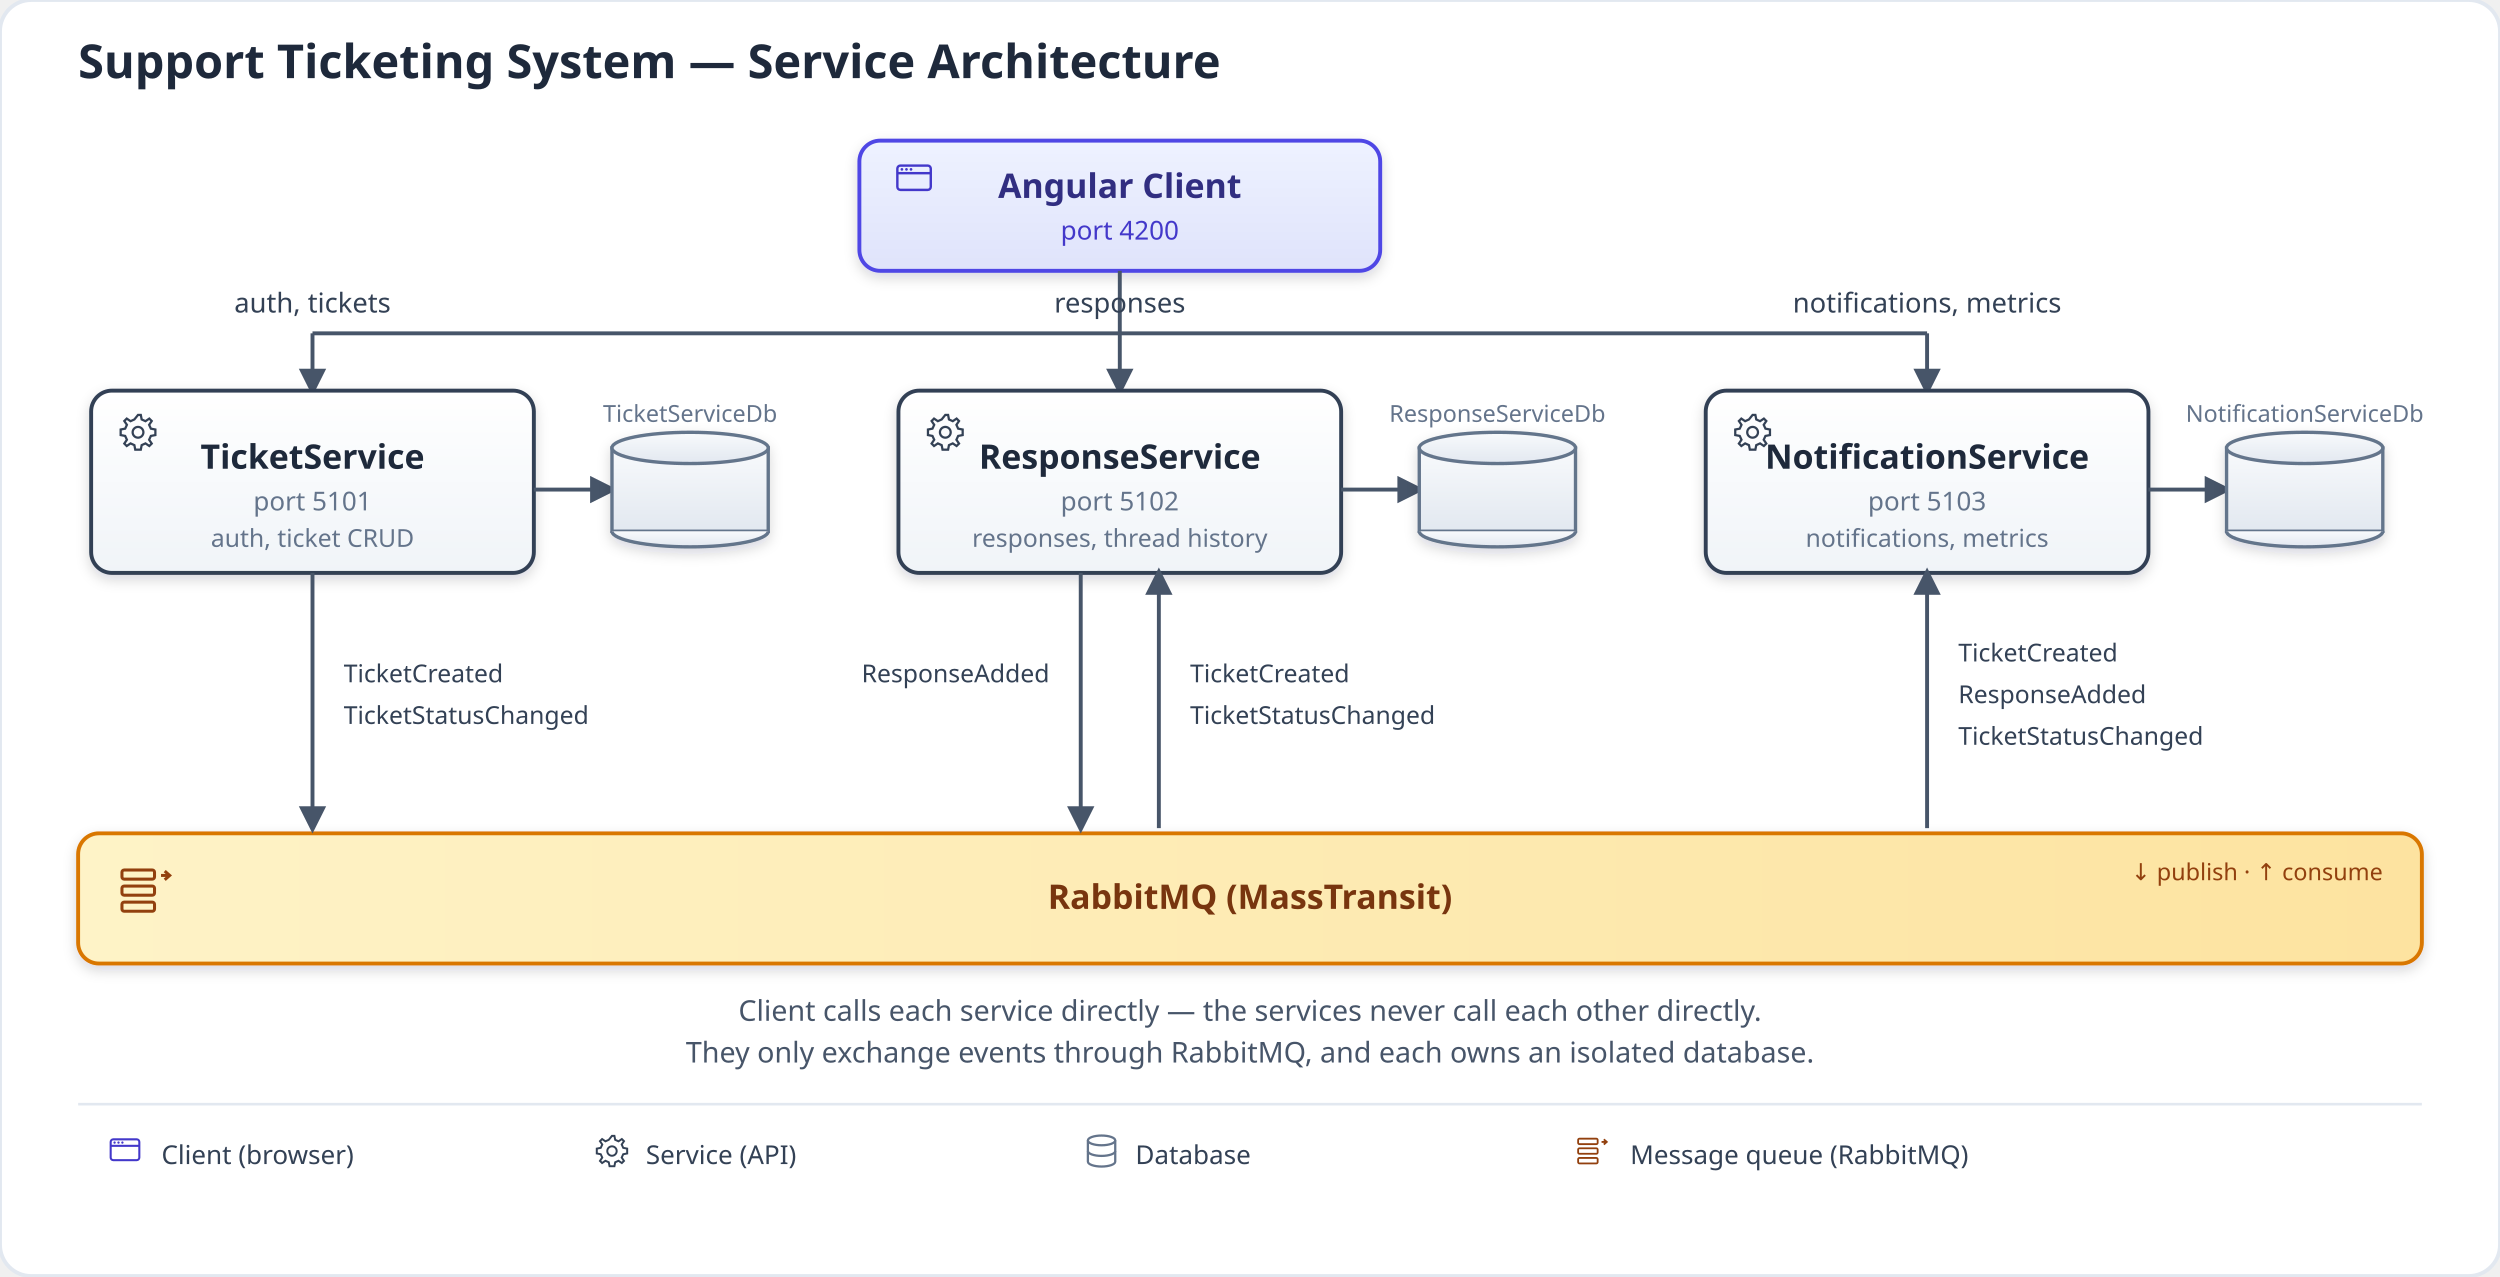
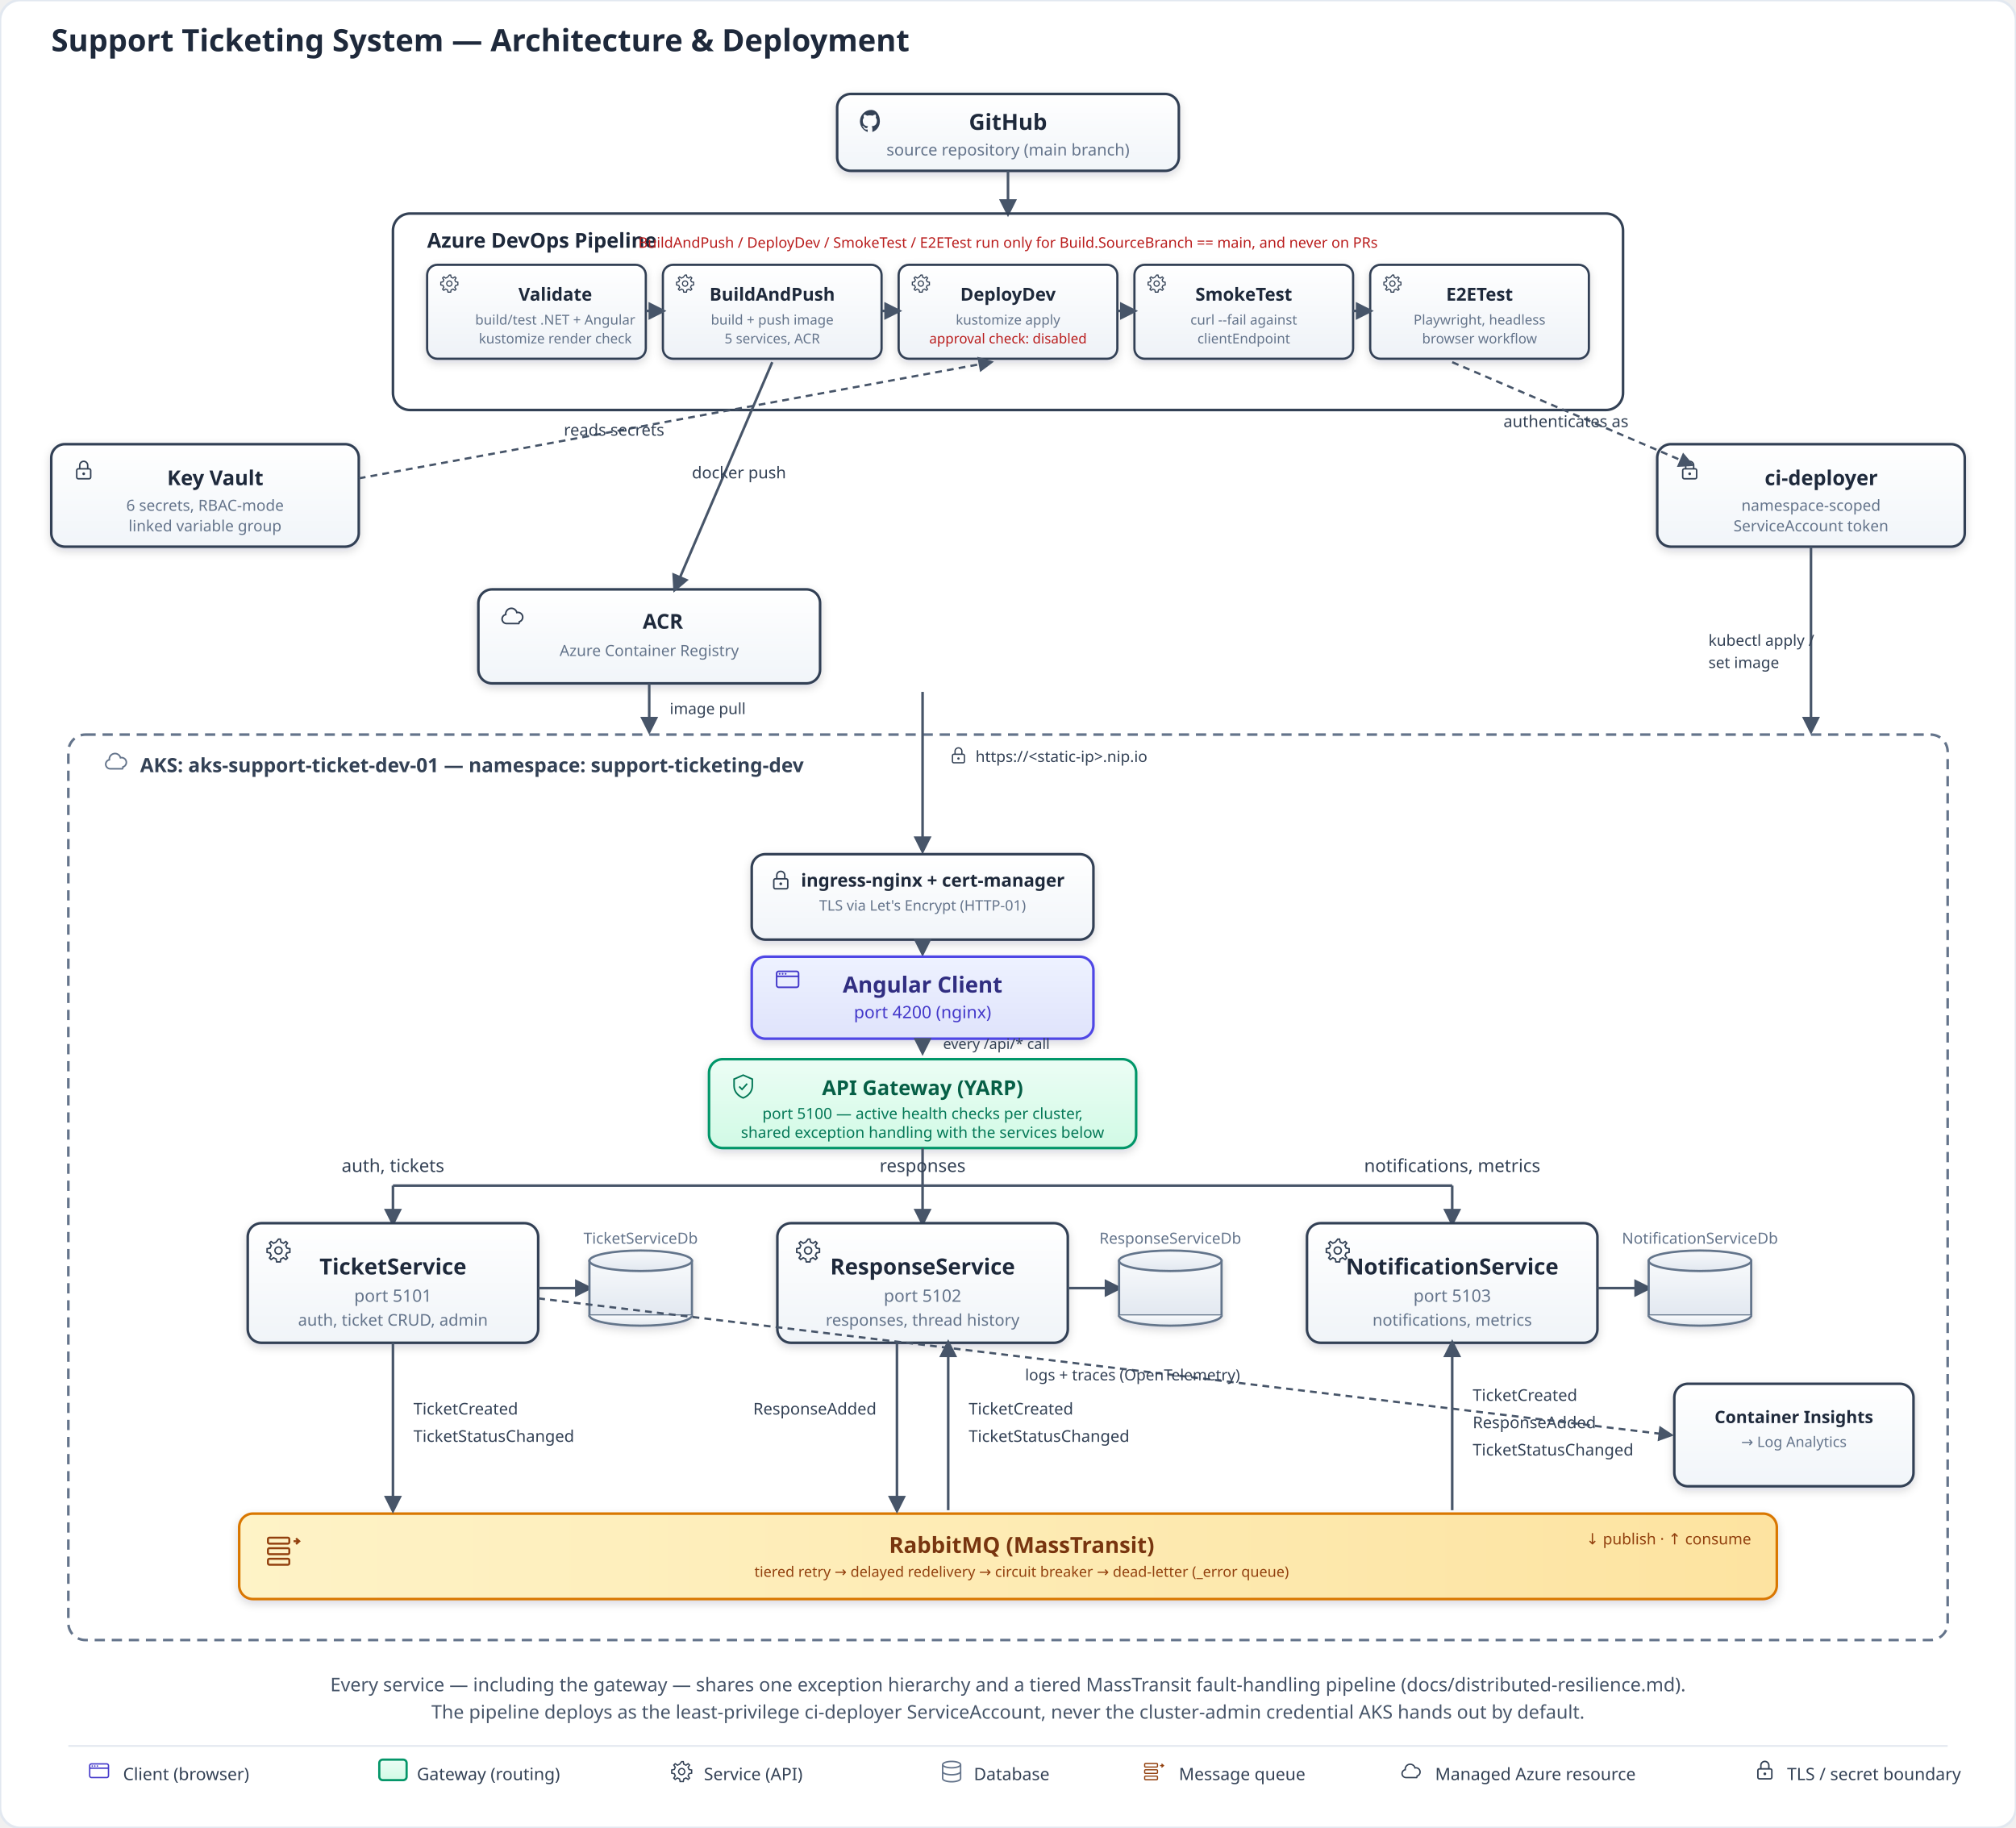
- <svg xmlns="http://www.w3.org/2000/svg" viewBox="0 0 960 490" role="img" aria-label="Architecture diagram: the Angular client calls TicketService, ResponseService, and NotificationService directly over HTTP; each service owns an isolated database; the three services never call each other directly, they only exchange TicketCreated, TicketStatusChanged, and ResponseAdded events through RabbitMQ.">
+ <svg xmlns="http://www.w3.org/2000/svg" viewBox="0 0 1180 1070" role="img" aria-label="Architecture diagram: GitHub triggers an Azure DevOps pipeline (Validate, BuildAndPush, DeployDev, SmokeTest, E2ETest — the latter four gated to runs on the main branch only, not just non-PR builds) that reads secrets from Key Vault, authenticates to AKS as the least-privilege ci-deployer ServiceAccount, and pushes images through ACR. Inside the AKS cluster, ingress-nginx and cert-manager terminate TLS in front of the Angular client, whose nginx now routes every /api call through a YARP API Gateway — with active health-checked routing and the same shared exception handling as the backend services — which forwards to TicketService, ResponseService, and NotificationService. The three backend services exchange events only through RabbitMQ, with tiered retry, redelivery, and circuit-breaking. Container Insights streams logs and metrics to Log Analytics.">
  <defs>
    <marker id="arrow" viewBox="0 0 10 10" refX="8" refY="5" markerWidth="7" markerHeight="7" orient="auto-start-reverse">
      <path d="M0,0 L10,5 L0,10 z" fill="#475569" />
    </marker>
    <linearGradient id="gradClient" x1="0" y1="0" x2="0" y2="1">
      <stop offset="0" stop-color="#eef2ff" />
      <stop offset="1" stop-color="#dfe3fb" />
    </linearGradient>
    <linearGradient id="gradService" x1="0" y1="0" x2="0" y2="1">
      <stop offset="0" stop-color="#ffffff" />
      <stop offset="1" stop-color="#f0f4f8" />
    </linearGradient>
+     <linearGradient id="gradGateway" x1="0" y1="0" x2="0" y2="1">
+       <stop offset="0" stop-color="#ecfdf5" />
+       <stop offset="1" stop-color="#d1fae5" />
+     </linearGradient>
    <linearGradient id="gradDb" x1="0" y1="0" x2="0" y2="1">
      <stop offset="0" stop-color="#f8fafc" />
      <stop offset="1" stop-color="#e2e8f0" />
    </linearGradient>
    <linearGradient id="gradBus" x1="0" y1="0" x2="1" y2="0">
      <stop offset="0" stop-color="#fef3c7" />
      <stop offset="1" stop-color="#fde3a0" />
+     </linearGradient>
+     <linearGradient id="gradNeutral" x1="0" y1="0" x2="0" y2="1">
+       <stop offset="0" stop-color="#ffffff" />
+       <stop offset="1" stop-color="#f1f5f9" />
+     </linearGradient>
+     <linearGradient id="gradStage" x1="0" y1="0" x2="0" y2="1">
+       <stop offset="0" stop-color="#ffffff" />
+       <stop offset="1" stop-color="#eef2f7" />
    </linearGradient>
    <filter id="softShadow" x="-30%" y="-30%" width="160%" height="160%">
      <feDropShadow dx="0" dy="2" stdDeviation="2.5" flood-color="#0f172a" flood-opacity="0.16" />
    </filter>
    <symbol id="icon-browser" viewBox="0 0 24 24">
      <rect x="1" y="1" width="22" height="16" rx="2" fill="none" stroke="currentColor" stroke-width="1.6" />
      <line x1="1" y1="6" x2="23" y2="6" stroke="currentColor" stroke-width="1.6" />
      <circle cx="4" cy="3.5" r="0.9" fill="currentColor" />
      <circle cx="7" cy="3.5" r="0.9" fill="currentColor" />
      <circle cx="10" cy="3.5" r="0.9" fill="currentColor" />
    </symbol>
    <symbol id="icon-gear" viewBox="0 0 24 24">
      <path d="M12 2 L13.6 2 L14.1 4.6 L16.3 5.6 L18.5 4.1 L19.9 5.5 L18.4 7.7 L19.4 9.9 L22 10.4 L22 13.6 L19.4 14.1 L18.4 16.3 L19.9 18.5 L18.5 19.9 L16.3 18.4 L14.1 19.4 L13.6 22 L10.4 22 L9.9 19.4 L7.7 18.4 L5.5 19.9 L4.1 18.5 L5.6 16.3 L4.6 14.1 L2 13.6 L2 10.4 L4.6 9.9 L5.6 7.7 L4.1 5.5 L5.5 4.1 L7.7 5.6 L9.9 4.6 Z" fill="none" stroke="currentColor" stroke-width="1.3" />
      <circle cx="12" cy="12" r="3.1" fill="none" stroke="currentColor" stroke-width="1.3" />
    </symbol>
    <symbol id="icon-db" viewBox="0 0 24 24">
      <ellipse cx="12" cy="5" rx="9" ry="3.2" fill="none" stroke="currentColor" stroke-width="1.5" />
      <path d="M3 5 L3 19 A9 3.2 0 0 0 21 19 L21 5" fill="none" stroke="currentColor" stroke-width="1.5" />
      <path d="M3 12 A9 3.2 0 0 0 21 12" fill="none" stroke="currentColor" stroke-width="1.5" />
    </symbol>
    <symbol id="icon-queue" viewBox="0 0 24 24">
      <rect x="1" y="2.5" width="15" height="4.2" rx="1" fill="none" stroke="currentColor" stroke-width="1.4" />
      <rect x="1" y="9.9" width="15" height="4.2" rx="1" fill="none" stroke="currentColor" stroke-width="1.4" />
      <rect x="1" y="17.3" width="15" height="4.2" rx="1" fill="none" stroke="currentColor" stroke-width="1.4" />
      <path d="M19 5 L23 5 M20.7 3 L23 5 L20.7 7" fill="none" stroke="currentColor" stroke-width="1.4" />
    </symbol>
+     <symbol id="icon-cloud" viewBox="0 0 24 24">
+       <path d="M6.5 18 A4 4 0 0 1 6 10.1 A5 5 0 0 1 15.8 8.3 A4.2 4.2 0 0 1 18 16.4 A3.5 3.5 0 0 1 17.5 18 Z" fill="none" stroke="currentColor" stroke-width="1.4" />
+     </symbol>
+     <symbol id="icon-lock" viewBox="0 0 24 24">
+       <rect x="5" y="11" width="14" height="10" rx="1.6" fill="none" stroke="currentColor" stroke-width="1.5" />
+       <path d="M8 11 V7.5 A4 4 0 0 1 16 7.5 V11" fill="none" stroke="currentColor" stroke-width="1.5" />
+       <circle cx="12" cy="16" r="1.4" fill="currentColor" />
+     </symbol>
+     <symbol id="icon-repo" viewBox="0 0 24 24">
+       <path d="M12 2 C6.5 2 2 6.5 2 12 C2 16.4 4.9 20.1 8.8 21.4 C8.8 21 8.8 20 8.8 19.2 C6 19.7 5.4 17.9 5.4 17.9 C5 16.9 4.4 16.6 4.4 16.6 C3.6 16.1 4.5 16.1 4.5 16.1 C5.4 16.2 5.9 17 5.9 17 C6.7 18.4 8 18 8.5 17.8 C8.6 17.1 8.9 16.7 9.2 16.4 C6.9 16.2 4.5 15.3 4.5 11.5 C4.5 10.4 4.9 9.6 5.5 8.9 C5.4 8.6 5 7.6 5.6 6.2 C5.6 6.2 6.5 5.9 8.3 7.1 C9.1 6.9 9.9 6.8 10.7 6.8 C11.5 6.8 12.3 6.9 13.1 7.1 C14.9 5.9 15.8 6.2 15.8 6.2 C16.4 7.6 16 8.6 15.9 8.9 C16.5 9.6 16.9 10.4 16.9 11.5 C16.9 15.3 14.5 16.2 12.2 16.4 C12.6 16.8 12.9 17.5 12.9 18.5 C12.9 19.9 12.9 20.9 12.9 21.4 C16.8 20.1 19.5 16.4 19.5 12 C19.5 6.5 16.5 2 12 2 Z" fill="currentColor" stroke="none" />
+     </symbol>
+     <symbol id="icon-shield" viewBox="0 0 24 24">
+       <path d="M12 2 L20 5.5 V11.5 C20 16.5 16.5 20.3 12 22 C7.5 20.3 4 16.5 4 11.5 V5.5 Z" fill="none" stroke="currentColor" stroke-width="1.4" />
+       <path d="M8.5 12 L11 14.5 L15.5 9.5" fill="none" stroke="currentColor" stroke-width="1.4" />
+     </symbol>
  </defs>
-   <rect x="0" y="0" width="960" height="490" rx="12" fill="#ffffff" stroke="#e2e8f0" stroke-width="1.5" />
-   <text x="30" y="30" font-family="system-ui, sans-serif" font-size="18" font-weight="600" fill="#1e293b">Support Ticketing System — Service Architecture</text>
-   <rect x="330" y="54" width="200" height="50" rx="8" fill="url(#gradClient)" stroke="#4f46e5" stroke-width="1.5" filter="url(#softShadow)" />
-   <use href="#icon-browser" x="342" y="63" width="18" height="14" color="#4338ca" />
-   <text x="430" y="76" text-anchor="middle" font-family="system-ui, sans-serif" font-size="13" font-weight="600" fill="#312e81">Angular Client</text>
-   <text x="430" y="92" text-anchor="middle" font-family="system-ui, sans-serif" font-size="10" fill="#4338ca">port 4200</text>
-   <line x1="430" y1="104" x2="430" y2="150" stroke="#475569" stroke-width="1.5" marker-end="url(#arrow)" />
-   <line x1="120" y1="128" x2="740" y2="128" stroke="#475569" stroke-width="1.5" />
-   <line x1="120" y1="128" x2="120" y2="150" stroke="#475569" stroke-width="1.5" marker-end="url(#arrow)" />
-   <line x1="740" y1="128" x2="740" y2="150" stroke="#475569" stroke-width="1.5" marker-end="url(#arrow)" />
-   <text x="120" y="120" text-anchor="middle" font-family="system-ui, sans-serif" font-size="10.5" fill="#334155">auth, tickets</text>
-   <text x="430" y="120" text-anchor="middle" font-family="system-ui, sans-serif" font-size="10.5" fill="#334155">responses</text>
-   <text x="740" y="120" text-anchor="middle" font-family="system-ui, sans-serif" font-size="10.5" fill="#334155">notifications, metrics</text>
-   <rect x="35" y="150" width="170" height="70" rx="8" fill="url(#gradService)" stroke="#334155" stroke-width="1.5" filter="url(#softShadow)" />
-   <use href="#icon-gear" x="45" y="158" width="16" height="16" color="#334155" />
-   <text x="120" y="180" text-anchor="middle" font-family="system-ui, sans-serif" font-size="13" font-weight="600" fill="#1e293b">TicketService</text>
-   <text x="120" y="196" text-anchor="middle" font-family="system-ui, sans-serif" font-size="10" fill="#64748b">port 5101</text>
-   <text x="120" y="210" text-anchor="middle" font-family="system-ui, sans-serif" font-size="9.5" fill="#64748b">auth, ticket CRUD</text>
-   <rect x="345" y="150" width="170" height="70" rx="8" fill="url(#gradService)" stroke="#334155" stroke-width="1.5" filter="url(#softShadow)" />
-   <use href="#icon-gear" x="355" y="158" width="16" height="16" color="#334155" />
-   <text x="430" y="180" text-anchor="middle" font-family="system-ui, sans-serif" font-size="13" font-weight="600" fill="#1e293b">ResponseService</text>
-   <text x="430" y="196" text-anchor="middle" font-family="system-ui, sans-serif" font-size="10" fill="#64748b">port 5102</text>
-   <text x="430" y="210" text-anchor="middle" font-family="system-ui, sans-serif" font-size="9.5" fill="#64748b">responses, thread history</text>
-   <rect x="655" y="150" width="170" height="70" rx="8" fill="url(#gradService)" stroke="#334155" stroke-width="1.5" filter="url(#softShadow)" />
-   <use href="#icon-gear" x="665" y="158" width="16" height="16" color="#334155" />
-   <text x="740" y="180" text-anchor="middle" font-family="system-ui, sans-serif" font-size="13" font-weight="600" fill="#1e293b">NotificationService</text>
-   <text x="740" y="196" text-anchor="middle" font-family="system-ui, sans-serif" font-size="10" fill="#64748b">port 5103</text>
-   <text x="740" y="210" text-anchor="middle" font-family="system-ui, sans-serif" font-size="9.5" fill="#64748b">notifications, metrics</text>
-   <line x1="205" y1="188" x2="235" y2="188" stroke="#475569" stroke-width="1.5" marker-end="url(#arrow)" />
-   <line x1="515" y1="188" x2="545" y2="188" stroke="#475569" stroke-width="1.5" marker-end="url(#arrow)" />
-   <line x1="825" y1="188" x2="855" y2="188" stroke="#475569" stroke-width="1.5" marker-end="url(#arrow)" />
-   <text x="265" y="162" text-anchor="middle" font-family="system-ui, sans-serif" font-size="9" fill="#64748b">TicketServiceDb</text>
+   <rect x="0" y="0" width="1180" height="1070" rx="12" fill="#ffffff" stroke="#e2e8f0" stroke-width="1.5" />
+   <text x="30" y="30" font-family="system-ui, sans-serif" font-size="18" font-weight="600" fill="#1e293b">Support Ticketing System — Architecture &amp; Deployment</text>
+   <rect x="490" y="55" width="200" height="45" rx="8" fill="url(#gradNeutral)" stroke="#334155" stroke-width="1.5" filter="url(#softShadow)" />
+   <use href="#icon-repo" x="502" y="63" width="16" height="16" color="#334155" />
+   <text x="590" y="76" text-anchor="middle" font-family="system-ui, sans-serif" font-size="13" font-weight="600" fill="#1e293b">GitHub</text>
+   <text x="590" y="91" text-anchor="middle" font-family="system-ui, sans-serif" font-size="9.5" fill="#64748b">source repository (main branch)</text>
+   <line x1="590" y1="100" x2="590" y2="125" stroke="#475569" stroke-width="1.5" marker-end="url(#arrow)" />
+   <rect x="230" y="125" width="720" height="115" rx="10" fill="none" stroke="#334155" stroke-width="1.5" />
+   <text x="250" y="145" font-family="system-ui, sans-serif" font-size="12" font-weight="600" fill="#1e293b">Azure DevOps Pipeline</text>
+   <text x="590" y="145" text-anchor="middle" font-family="system-ui, sans-serif" font-size="8.5" fill="#b91c1c">BuildAndPush / DeployDev / SmokeTest / E2ETest run only for Build.SourceBranch == main, and never on PRs</text>
+   <rect x="250" y="155" width="128" height="55" rx="6" fill="url(#gradStage)" stroke="#334155" stroke-width="1.3" filter="url(#softShadow)" />
+   <use href="#icon-gear" x="257" y="160" width="12" height="12" color="#334155" />
+   <text x="325" y="176" text-anchor="middle" font-family="system-ui, sans-serif" font-size="10.5" font-weight="600" fill="#1e293b">Validate</text>
+   <text x="325" y="190" text-anchor="middle" font-family="system-ui, sans-serif" font-size="8" fill="#64748b">build/test .NET + Angular</text>
+   <text x="325" y="201" text-anchor="middle" font-family="system-ui, sans-serif" font-size="8" fill="#64748b">kustomize render check</text>
+   <rect x="388" y="155" width="128" height="55" rx="6" fill="url(#gradStage)" stroke="#334155" stroke-width="1.3" filter="url(#softShadow)" />
+   <use href="#icon-gear" x="395" y="160" width="12" height="12" color="#334155" />
+   <text x="452" y="176" text-anchor="middle" font-family="system-ui, sans-serif" font-size="10.5" font-weight="600" fill="#1e293b">BuildAndPush</text>
+   <text x="452" y="190" text-anchor="middle" font-family="system-ui, sans-serif" font-size="8" fill="#64748b">build + push image</text>
+   <text x="452" y="201" text-anchor="middle" font-family="system-ui, sans-serif" font-size="8" fill="#64748b">5 services, ACR</text>
+   <rect x="526" y="155" width="128" height="55" rx="6" fill="url(#gradStage)" stroke="#334155" stroke-width="1.3" filter="url(#softShadow)" />
+   <use href="#icon-gear" x="533" y="160" width="12" height="12" color="#334155" />
+   <text x="590" y="176" text-anchor="middle" font-family="system-ui, sans-serif" font-size="10.5" font-weight="600" fill="#1e293b">DeployDev</text>
+   <text x="590" y="190" text-anchor="middle" font-family="system-ui, sans-serif" font-size="8" fill="#64748b">kustomize apply</text>
+   <text x="590" y="201" text-anchor="middle" font-family="system-ui, sans-serif" font-size="8" fill="#b91c1c">approval check: disabled</text>
+   <rect x="664" y="155" width="128" height="55" rx="6" fill="url(#gradStage)" stroke="#334155" stroke-width="1.3" filter="url(#softShadow)" />
+   <use href="#icon-gear" x="671" y="160" width="12" height="12" color="#334155" />
+   <text x="728" y="176" text-anchor="middle" font-family="system-ui, sans-serif" font-size="10.5" font-weight="600" fill="#1e293b">SmokeTest</text>
+   <text x="728" y="190" text-anchor="middle" font-family="system-ui, sans-serif" font-size="8" fill="#64748b">curl --fail against</text>
+   <text x="728" y="201" text-anchor="middle" font-family="system-ui, sans-serif" font-size="8" fill="#64748b">clientEndpoint</text>
+   <rect x="802" y="155" width="128" height="55" rx="6" fill="url(#gradStage)" stroke="#334155" stroke-width="1.3" filter="url(#softShadow)" />
+   <use href="#icon-gear" x="809" y="160" width="12" height="12" color="#334155" />
+   <text x="866" y="176" text-anchor="middle" font-family="system-ui, sans-serif" font-size="10.5" font-weight="600" fill="#1e293b">E2ETest</text>
+   <text x="866" y="190" text-anchor="middle" font-family="system-ui, sans-serif" font-size="8" fill="#64748b">Playwright, headless</text>
+   <text x="866" y="201" text-anchor="middle" font-family="system-ui, sans-serif" font-size="8" fill="#64748b">browser workflow</text>
+   <line x1="378" y1="182" x2="388" y2="182" stroke="#475569" stroke-width="1.5" marker-end="url(#arrow)" />
+   <line x1="516" y1="182" x2="526" y2="182" stroke="#475569" stroke-width="1.5" marker-end="url(#arrow)" />
+   <line x1="654" y1="182" x2="664" y2="182" stroke="#475569" stroke-width="1.5" marker-end="url(#arrow)" />
+   <line x1="792" y1="182" x2="802" y2="182" stroke="#475569" stroke-width="1.5" marker-end="url(#arrow)" />
+   <rect x="30" y="260" width="180" height="60" rx="8" fill="url(#gradNeutral)" stroke="#334155" stroke-width="1.5" filter="url(#softShadow)" />
+   <use href="#icon-lock" x="42" y="268" width="14" height="14" color="#334155" />
+   <text x="126" y="284" text-anchor="middle" font-family="system-ui, sans-serif" font-size="12" font-weight="600" fill="#1e293b">Key Vault</text>
+   <text x="120" y="299" text-anchor="middle" font-family="system-ui, sans-serif" font-size="9" fill="#64748b">6 secrets, RBAC-mode</text>
+   <text x="120" y="311" text-anchor="middle" font-family="system-ui, sans-serif" font-size="9" fill="#64748b">linked variable group</text>
+   <line x1="210" y1="280" x2="580" y2="212" stroke="#475569" stroke-width="1.3" stroke-dasharray="4 3" marker-end="url(#arrow)" />
+   <text x="330" y="255" font-family="system-ui, sans-serif" font-size="9.5" fill="#334155">reads secrets</text>
+   <rect x="970" y="260" width="180" height="60" rx="8" fill="url(#gradNeutral)" stroke="#334155" stroke-width="1.5" filter="url(#softShadow)" />
+   <use href="#icon-lock" x="982" y="268" width="14" height="14" color="#334155" />
+   <text x="1066" y="284" text-anchor="middle" font-family="system-ui, sans-serif" font-size="12" font-weight="600" fill="#1e293b">ci-deployer</text>
+   <text x="1060" y="299" text-anchor="middle" font-family="system-ui, sans-serif" font-size="9" fill="#64748b">namespace-scoped</text>
+   <text x="1060" y="311" text-anchor="middle" font-family="system-ui, sans-serif" font-size="9" fill="#64748b">ServiceAccount token</text>
+   <line x1="850" y1="212" x2="990" y2="272" stroke="#475569" stroke-width="1.3" stroke-dasharray="4 3" marker-end="url(#arrow)" />
+   <text x="880" y="250" font-family="system-ui, sans-serif" font-size="9.5" fill="#334155">authenticates as</text>
+   <line x1="1060" y1="320" x2="1060" y2="428" stroke="#475569" stroke-width="1.5" marker-end="url(#arrow)" />
+   <text x="1000" y="378" font-family="system-ui, sans-serif" font-size="9" fill="#334155">kubectl apply /</text>
+   <text x="1000" y="391" font-family="system-ui, sans-serif" font-size="9" fill="#334155">set image</text>
+   <rect x="280" y="345" width="200" height="55" rx="8" fill="url(#gradNeutral)" stroke="#334155" stroke-width="1.5" filter="url(#softShadow)" />
+   <use href="#icon-cloud" x="292" y="353" width="16" height="16" color="#334155" />
+   <text x="388" y="368" text-anchor="middle" font-family="system-ui, sans-serif" font-size="12" font-weight="600" fill="#1e293b">ACR</text>
+   <text x="380" y="384" text-anchor="middle" font-family="system-ui, sans-serif" font-size="9" fill="#64748b">Azure Container Registry</text>
+   <line x1="452" y1="212" x2="395" y2="345" stroke="#475569" stroke-width="1.5" marker-end="url(#arrow)" />
+   <text x="405" y="280" font-family="system-ui, sans-serif" font-size="9.5" fill="#334155">docker push</text>
+   <line x1="380" y1="400" x2="380" y2="428" stroke="#475569" stroke-width="1.5" marker-end="url(#arrow)" />
+   <text x="392" y="418" font-family="system-ui, sans-serif" font-size="9" fill="#334155">image pull</text>
+   <rect x="40" y="430" width="1100" height="530" rx="10" fill="none" stroke="#64748b" stroke-width="1.5" stroke-dasharray="6 4" />
+   <use href="#icon-cloud" x="60" y="438" width="16" height="16" color="#64748b" />
+   <text x="82" y="452" font-family="system-ui, sans-serif" font-size="11.5" font-weight="600" fill="#334155">AKS: aks-support-ticket-dev-01 — namespace: support-ticketing-dev</text>
+   <line x1="540" y1="405" x2="540" y2="498" stroke="#475569" stroke-width="1.5" marker-end="url(#arrow)" />
+   <use href="#icon-lock" x="555" y="436" width="12" height="12" color="#334155" />
+   <text x="571" y="446" font-family="system-ui, sans-serif" font-size="9" fill="#334155">https://&lt;static-ip&gt;.nip.io</text>
+   <rect x="440" y="500" width="200" height="50" rx="8" fill="url(#gradNeutral)" stroke="#334155" stroke-width="1.5" filter="url(#softShadow)" />
+   <use href="#icon-lock" x="450" y="508" width="14" height="14" color="#334155" />
+   <text x="546" y="519" text-anchor="middle" font-family="system-ui, sans-serif" font-size="10.5" font-weight="600" fill="#1e293b">ingress-nginx + cert-manager</text>
+   <text x="540" y="533" text-anchor="middle" font-family="system-ui, sans-serif" font-size="8.5" fill="#64748b">TLS via Let's Encrypt (HTTP-01)</text>
+   <line x1="540" y1="550" x2="540" y2="558" stroke="#475569" stroke-width="1.5" marker-end="url(#arrow)" />
+   <rect x="440" y="560" width="200" height="48" rx="8" fill="url(#gradClient)" stroke="#4f46e5" stroke-width="1.5" filter="url(#softShadow)" />
+   <use href="#icon-browser" x="452" y="568" width="18" height="14" color="#4338ca" />
+   <text x="540" y="581" text-anchor="middle" font-family="system-ui, sans-serif" font-size="13" font-weight="600" fill="#312e81">Angular Client</text>
+   <text x="540" y="596" text-anchor="middle" font-family="system-ui, sans-serif" font-size="10" fill="#4338ca">port 4200 (nginx)</text>
+   <line x1="540" y1="608" x2="540" y2="616" stroke="#475569" stroke-width="1.5" marker-end="url(#arrow)" />
+   <text x="552" y="614" font-family="system-ui, sans-serif" font-size="8.5" fill="#334155">every /api/* call</text>
+   <rect x="415" y="620" width="250" height="52" rx="8" fill="url(#gradGateway)" stroke="#059669" stroke-width="1.5" filter="url(#softShadow)" />
+   <use href="#icon-shield" x="427" y="628" width="16" height="16" color="#047857" />
+   <text x="540" y="641" text-anchor="middle" font-family="system-ui, sans-serif" font-size="12" font-weight="600" fill="#065f46">API Gateway (YARP)</text>
+   <text x="540" y="655" text-anchor="middle" font-family="system-ui, sans-serif" font-size="9" fill="#047857">port 5100 — active health checks per cluster,</text>
+   <text x="540" y="666" text-anchor="middle" font-family="system-ui, sans-serif" font-size="9" fill="#047857">shared exception handling with the services below</text>
+   <line x1="540" y1="672" x2="540" y2="716" stroke="#475569" stroke-width="1.5" marker-end="url(#arrow)" />
+   <line x1="230" y1="694" x2="850" y2="694" stroke="#475569" stroke-width="1.5" />
+   <line x1="230" y1="694" x2="230" y2="716" stroke="#475569" stroke-width="1.5" marker-end="url(#arrow)" />
+   <line x1="850" y1="694" x2="850" y2="716" stroke="#475569" stroke-width="1.5" marker-end="url(#arrow)" />
+   <text x="230" y="686" text-anchor="middle" font-family="system-ui, sans-serif" font-size="10.5" fill="#334155">auth, tickets</text>
+   <text x="540" y="686" text-anchor="middle" font-family="system-ui, sans-serif" font-size="10.5" fill="#334155">responses</text>
+   <text x="850" y="686" text-anchor="middle" font-family="system-ui, sans-serif" font-size="10.5" fill="#334155">notifications, metrics</text>
+   <rect x="145" y="716" width="170" height="70" rx="8" fill="url(#gradService)" stroke="#334155" stroke-width="1.5" filter="url(#softShadow)" />
+   <use href="#icon-gear" x="155" y="724" width="16" height="16" color="#334155" />
+   <text x="230" y="746" text-anchor="middle" font-family="system-ui, sans-serif" font-size="13" font-weight="600" fill="#1e293b">TicketService</text>
+   <text x="230" y="762" text-anchor="middle" font-family="system-ui, sans-serif" font-size="10" fill="#64748b">port 5101</text>
+   <text x="230" y="776" text-anchor="middle" font-family="system-ui, sans-serif" font-size="9.5" fill="#64748b">auth, ticket CRUD, admin</text>
+   <rect x="455" y="716" width="170" height="70" rx="8" fill="url(#gradService)" stroke="#334155" stroke-width="1.5" filter="url(#softShadow)" />
+   <use href="#icon-gear" x="465" y="724" width="16" height="16" color="#334155" />
+   <text x="540" y="746" text-anchor="middle" font-family="system-ui, sans-serif" font-size="13" font-weight="600" fill="#1e293b">ResponseService</text>
+   <text x="540" y="762" text-anchor="middle" font-family="system-ui, sans-serif" font-size="10" fill="#64748b">port 5102</text>
+   <text x="540" y="776" text-anchor="middle" font-family="system-ui, sans-serif" font-size="9.5" fill="#64748b">responses, thread history</text>
+   <rect x="765" y="716" width="170" height="70" rx="8" fill="url(#gradService)" stroke="#334155" stroke-width="1.5" filter="url(#softShadow)" />
+   <use href="#icon-gear" x="775" y="724" width="16" height="16" color="#334155" />
+   <text x="850" y="746" text-anchor="middle" font-family="system-ui, sans-serif" font-size="13" font-weight="600" fill="#1e293b">NotificationService</text>
+   <text x="850" y="762" text-anchor="middle" font-family="system-ui, sans-serif" font-size="10" fill="#64748b">port 5103</text>
+   <text x="850" y="776" text-anchor="middle" font-family="system-ui, sans-serif" font-size="9.5" fill="#64748b">notifications, metrics</text>
+   <line x1="315" y1="754" x2="345" y2="754" stroke="#475569" stroke-width="1.5" marker-end="url(#arrow)" />
+   <line x1="625" y1="754" x2="655" y2="754" stroke="#475569" stroke-width="1.5" marker-end="url(#arrow)" />
+   <line x1="935" y1="754" x2="965" y2="754" stroke="#475569" stroke-width="1.5" marker-end="url(#arrow)" />
+   <text x="375" y="728" text-anchor="middle" font-family="system-ui, sans-serif" font-size="9" fill="#64748b">TicketServiceDb</text>
  <g filter="url(#softShadow)">
-     <rect x="235" y="172" width="60" height="32" fill="url(#gradDb)" stroke="#64748b" stroke-width="1.3" />
-     <path d="M 235,204 A 30,6 0 0 0 295,204" fill="url(#gradDb)" stroke="#64748b" stroke-width="1.3" />
-     <ellipse cx="265" cy="172" rx="30" ry="6" fill="url(#gradDb)" stroke="#64748b" stroke-width="1.3" />
+     <rect x="345" y="738" width="60" height="32" fill="url(#gradDb)" stroke="#64748b" stroke-width="1.3" />
+     <path d="M 345,770 A 30,6 0 0 0 405,770" fill="url(#gradDb)" stroke="#64748b" stroke-width="1.3" />
+     <ellipse cx="375" cy="738" rx="30" ry="6" fill="url(#gradDb)" stroke="#64748b" stroke-width="1.3" />
  </g>
-   <text x="575" y="162" text-anchor="middle" font-family="system-ui, sans-serif" font-size="9" fill="#64748b">ResponseServiceDb</text>
+   <text x="685" y="728" text-anchor="middle" font-family="system-ui, sans-serif" font-size="9" fill="#64748b">ResponseServiceDb</text>
  <g filter="url(#softShadow)">
-     <rect x="545" y="172" width="60" height="32" fill="url(#gradDb)" stroke="#64748b" stroke-width="1.3" />
-     <path d="M 545,204 A 30,6 0 0 0 605,204" fill="url(#gradDb)" stroke="#64748b" stroke-width="1.3" />
-     <ellipse cx="575" cy="172" rx="30" ry="6" fill="url(#gradDb)" stroke="#64748b" stroke-width="1.3" />
+     <rect x="655" y="738" width="60" height="32" fill="url(#gradDb)" stroke="#64748b" stroke-width="1.3" />
+     <path d="M 655,770 A 30,6 0 0 0 715,770" fill="url(#gradDb)" stroke="#64748b" stroke-width="1.3" />
+     <ellipse cx="685" cy="738" rx="30" ry="6" fill="url(#gradDb)" stroke="#64748b" stroke-width="1.3" />
  </g>
-   <text x="885" y="162" text-anchor="middle" font-family="system-ui, sans-serif" font-size="9" fill="#64748b">NotificationServiceDb</text>
+   <text x="995" y="728" text-anchor="middle" font-family="system-ui, sans-serif" font-size="9" fill="#64748b">NotificationServiceDb</text>
  <g filter="url(#softShadow)">
-     <rect x="855" y="172" width="60" height="32" fill="url(#gradDb)" stroke="#64748b" stroke-width="1.3" />
-     <path d="M 855,204 A 30,6 0 0 0 915,204" fill="url(#gradDb)" stroke="#64748b" stroke-width="1.3" />
-     <ellipse cx="885" cy="172" rx="30" ry="6" fill="url(#gradDb)" stroke="#64748b" stroke-width="1.3" />
+     <rect x="965" y="738" width="60" height="32" fill="url(#gradDb)" stroke="#64748b" stroke-width="1.3" />
+     <path d="M 965,770 A 30,6 0 0 0 1025,770" fill="url(#gradDb)" stroke="#64748b" stroke-width="1.3" />
+     <ellipse cx="995" cy="738" rx="30" ry="6" fill="url(#gradDb)" stroke="#64748b" stroke-width="1.3" />
  </g>
-   <rect x="30" y="320" width="900" height="50" rx="8" fill="url(#gradBus)" stroke="#d97706" stroke-width="1.5" filter="url(#softShadow)" />
-   <use href="#icon-queue" x="46" y="332" width="20" height="20" color="#92400e" />
-   <text x="480" y="349" text-anchor="middle" font-family="system-ui, sans-serif" font-size="13" font-weight="600" fill="#78350f">RabbitMQ (MassTransit)</text>
-   <text x="915" y="338" text-anchor="end" font-family="system-ui, sans-serif" font-size="9" fill="#92400e">↓ publish · ↑ consume</text>
-   <line x1="120" y1="220" x2="120" y2="318" stroke="#475569" stroke-width="1.5" marker-end="url(#arrow)" />
-   <text x="132" y="262" font-family="system-ui, sans-serif" font-size="9.5" fill="#334155">TicketCreated</text>
-   <text x="132" y="278" font-family="system-ui, sans-serif" font-size="9.5" fill="#334155">TicketStatusChanged</text>
-   <line x1="415" y1="220" x2="415" y2="318" stroke="#475569" stroke-width="1.5" marker-end="url(#arrow)" />
-   <text x="403" y="262" text-anchor="end" font-family="system-ui, sans-serif" font-size="9.5" fill="#334155">ResponseAdded</text>
-   <line x1="445" y1="318" x2="445" y2="220" stroke="#475569" stroke-width="1.5" marker-end="url(#arrow)" />
-   <text x="457" y="262" font-family="system-ui, sans-serif" font-size="9.5" fill="#334155">TicketCreated</text>
-   <text x="457" y="278" font-family="system-ui, sans-serif" font-size="9.5" fill="#334155">TicketStatusChanged</text>
-   <line x1="740" y1="318" x2="740" y2="220" stroke="#475569" stroke-width="1.5" marker-end="url(#arrow)" />
-   <text x="752" y="254" font-family="system-ui, sans-serif" font-size="9.5" fill="#334155">TicketCreated</text>
-   <text x="752" y="270" font-family="system-ui, sans-serif" font-size="9.5" fill="#334155">ResponseAdded</text>
-   <text x="752" y="286" font-family="system-ui, sans-serif" font-size="9.5" fill="#334155">TicketStatusChanged</text>
-   <text x="480" y="392" text-anchor="middle" font-family="system-ui, sans-serif" font-size="11" fill="#475569">Client calls each service directly — the services never call each other directly.</text>
-   <text x="480" y="408" text-anchor="middle" font-family="system-ui, sans-serif" font-size="11" fill="#475569">They only exchange events through RabbitMQ, and each owns an isolated database.</text>
-   <line x1="30" y1="424" x2="930" y2="424" stroke="#e2e8f0" stroke-width="1" />
-   <use href="#icon-browser" x="40" y="437" width="16" height="12" color="#4338ca" />
-   <text x="62" y="447" font-family="system-ui, sans-serif" font-size="10" fill="#334155">Client (browser)</text>
-   <use href="#icon-gear" x="228" y="435" width="14" height="14" color="#334155" />
-   <text x="248" y="447" font-family="system-ui, sans-serif" font-size="10" fill="#334155">Service (API)</text>
-   <use href="#icon-db" x="416" y="435" width="14" height="14" color="#64748b" />
-   <text x="436" y="447" font-family="system-ui, sans-serif" font-size="10" fill="#334155">Database</text>
-   <use href="#icon-queue" x="604" y="436" width="15" height="12" color="#92400e" />
-   <text x="626" y="447" font-family="system-ui, sans-serif" font-size="10" fill="#334155">Message queue (RabbitMQ)</text>
+   <rect x="140" y="886" width="900" height="50" rx="8" fill="url(#gradBus)" stroke="#d97706" stroke-width="1.5" filter="url(#softShadow)" />
+   <use href="#icon-queue" x="156" y="898" width="20" height="20" color="#92400e" />
+   <text x="598" y="909" text-anchor="middle" font-family="system-ui, sans-serif" font-size="13" font-weight="600" fill="#78350f">RabbitMQ (MassTransit)</text>
+   <text x="598" y="923" text-anchor="middle" font-family="system-ui, sans-serif" font-size="8.5" fill="#92400e">tiered retry → delayed redelivery → circuit breaker → dead-letter (_error queue)</text>
+   <text x="1025" y="904" text-anchor="end" font-family="system-ui, sans-serif" font-size="9" fill="#92400e">↓ publish · ↑ consume</text>
+   <line x1="230" y1="786" x2="230" y2="884" stroke="#475569" stroke-width="1.5" marker-end="url(#arrow)" />
+   <text x="242" y="828" font-family="system-ui, sans-serif" font-size="9.5" fill="#334155">TicketCreated</text>
+   <text x="242" y="844" font-family="system-ui, sans-serif" font-size="9.5" fill="#334155">TicketStatusChanged</text>
+   <line x1="525" y1="786" x2="525" y2="884" stroke="#475569" stroke-width="1.5" marker-end="url(#arrow)" />
+   <text x="513" y="828" text-anchor="end" font-family="system-ui, sans-serif" font-size="9.5" fill="#334155">ResponseAdded</text>
+   <line x1="555" y1="884" x2="555" y2="786" stroke="#475569" stroke-width="1.5" marker-end="url(#arrow)" />
+   <text x="567" y="828" font-family="system-ui, sans-serif" font-size="9.5" fill="#334155">TicketCreated</text>
+   <text x="567" y="844" font-family="system-ui, sans-serif" font-size="9.5" fill="#334155">TicketStatusChanged</text>
+   <line x1="850" y1="884" x2="850" y2="786" stroke="#475569" stroke-width="1.5" marker-end="url(#arrow)" />
+   <text x="862" y="820" font-family="system-ui, sans-serif" font-size="9.5" fill="#334155">TicketCreated</text>
+   <text x="862" y="836" font-family="system-ui, sans-serif" font-size="9.5" fill="#334155">ResponseAdded</text>
+   <text x="862" y="852" font-family="system-ui, sans-serif" font-size="9.5" fill="#334155">TicketStatusChanged</text>
+   <rect x="980" y="810" width="140" height="60" rx="8" fill="url(#gradNeutral)" stroke="#334155" stroke-width="1.5" filter="url(#softShadow)" />
+   <text x="1050" y="833" text-anchor="middle" font-family="system-ui, sans-serif" font-size="10" font-weight="600" fill="#1e293b">Container Insights</text>
+   <text x="1050" y="847" text-anchor="middle" font-family="system-ui, sans-serif" font-size="8.5" fill="#64748b">→ Log Analytics</text>
+   <line x1="315" y1="760" x2="978" y2="840" stroke="#475569" stroke-width="1.3" stroke-dasharray="4 3" marker-end="url(#arrow)" />
+   <text x="600" y="808" font-family="system-ui, sans-serif" font-size="9" fill="#334155">logs + traces (OpenTelemetry)</text>
+   <text x="590" y="990" text-anchor="middle" font-family="system-ui, sans-serif" font-size="11" fill="#475569">Every service — including the gateway — shares one exception hierarchy and a tiered MassTransit fault-handling pipeline (docs/distributed-resilience.md).</text>
+   <text x="590" y="1006" text-anchor="middle" font-family="system-ui, sans-serif" font-size="11" fill="#475569">The pipeline deploys as the least-privilege ci-deployer ServiceAccount, never the cluster-admin credential AKS hands out by default.</text>
+   <line x1="40" y1="1022" x2="1140" y2="1022" stroke="#e2e8f0" stroke-width="1" />
+   <use href="#icon-browser" x="50" y="1032" width="16" height="12" color="#4338ca" />
+   <text x="72" y="1042" font-family="system-ui, sans-serif" font-size="10" fill="#334155">Client (browser)</text>
+   <rect x="222" y="1030" width="16" height="12" rx="2" fill="url(#gradGateway)" stroke="#059669" stroke-width="1.3" />
+   <text x="244" y="1042" font-family="system-ui, sans-serif" font-size="10" fill="#334155">Gateway (routing)</text>
+   <use href="#icon-gear" x="392" y="1030" width="14" height="14" color="#334155" />
+   <text x="412" y="1042" font-family="system-ui, sans-serif" font-size="10" fill="#334155">Service (API)</text>
+   <use href="#icon-db" x="550" y="1030" width="14" height="14" color="#64748b" />
+   <text x="570" y="1042" font-family="system-ui, sans-serif" font-size="10" fill="#334155">Database</text>
+   <use href="#icon-queue" x="668" y="1031" width="15" height="12" color="#92400e" />
+   <text x="690" y="1042" font-family="system-ui, sans-serif" font-size="10" fill="#334155">Message queue</text>
+   <use href="#icon-cloud" x="818" y="1030" width="16" height="14" color="#334155" />
+   <text x="840" y="1042" font-family="system-ui, sans-serif" font-size="10" fill="#334155">Managed Azure resource</text>
+   <use href="#icon-lock" x="1026" y="1029" width="14" height="14" color="#334155" />
+   <text x="1046" y="1042" font-family="system-ui, sans-serif" font-size="10" fill="#334155">TLS / secret boundary</text>
</svg>
